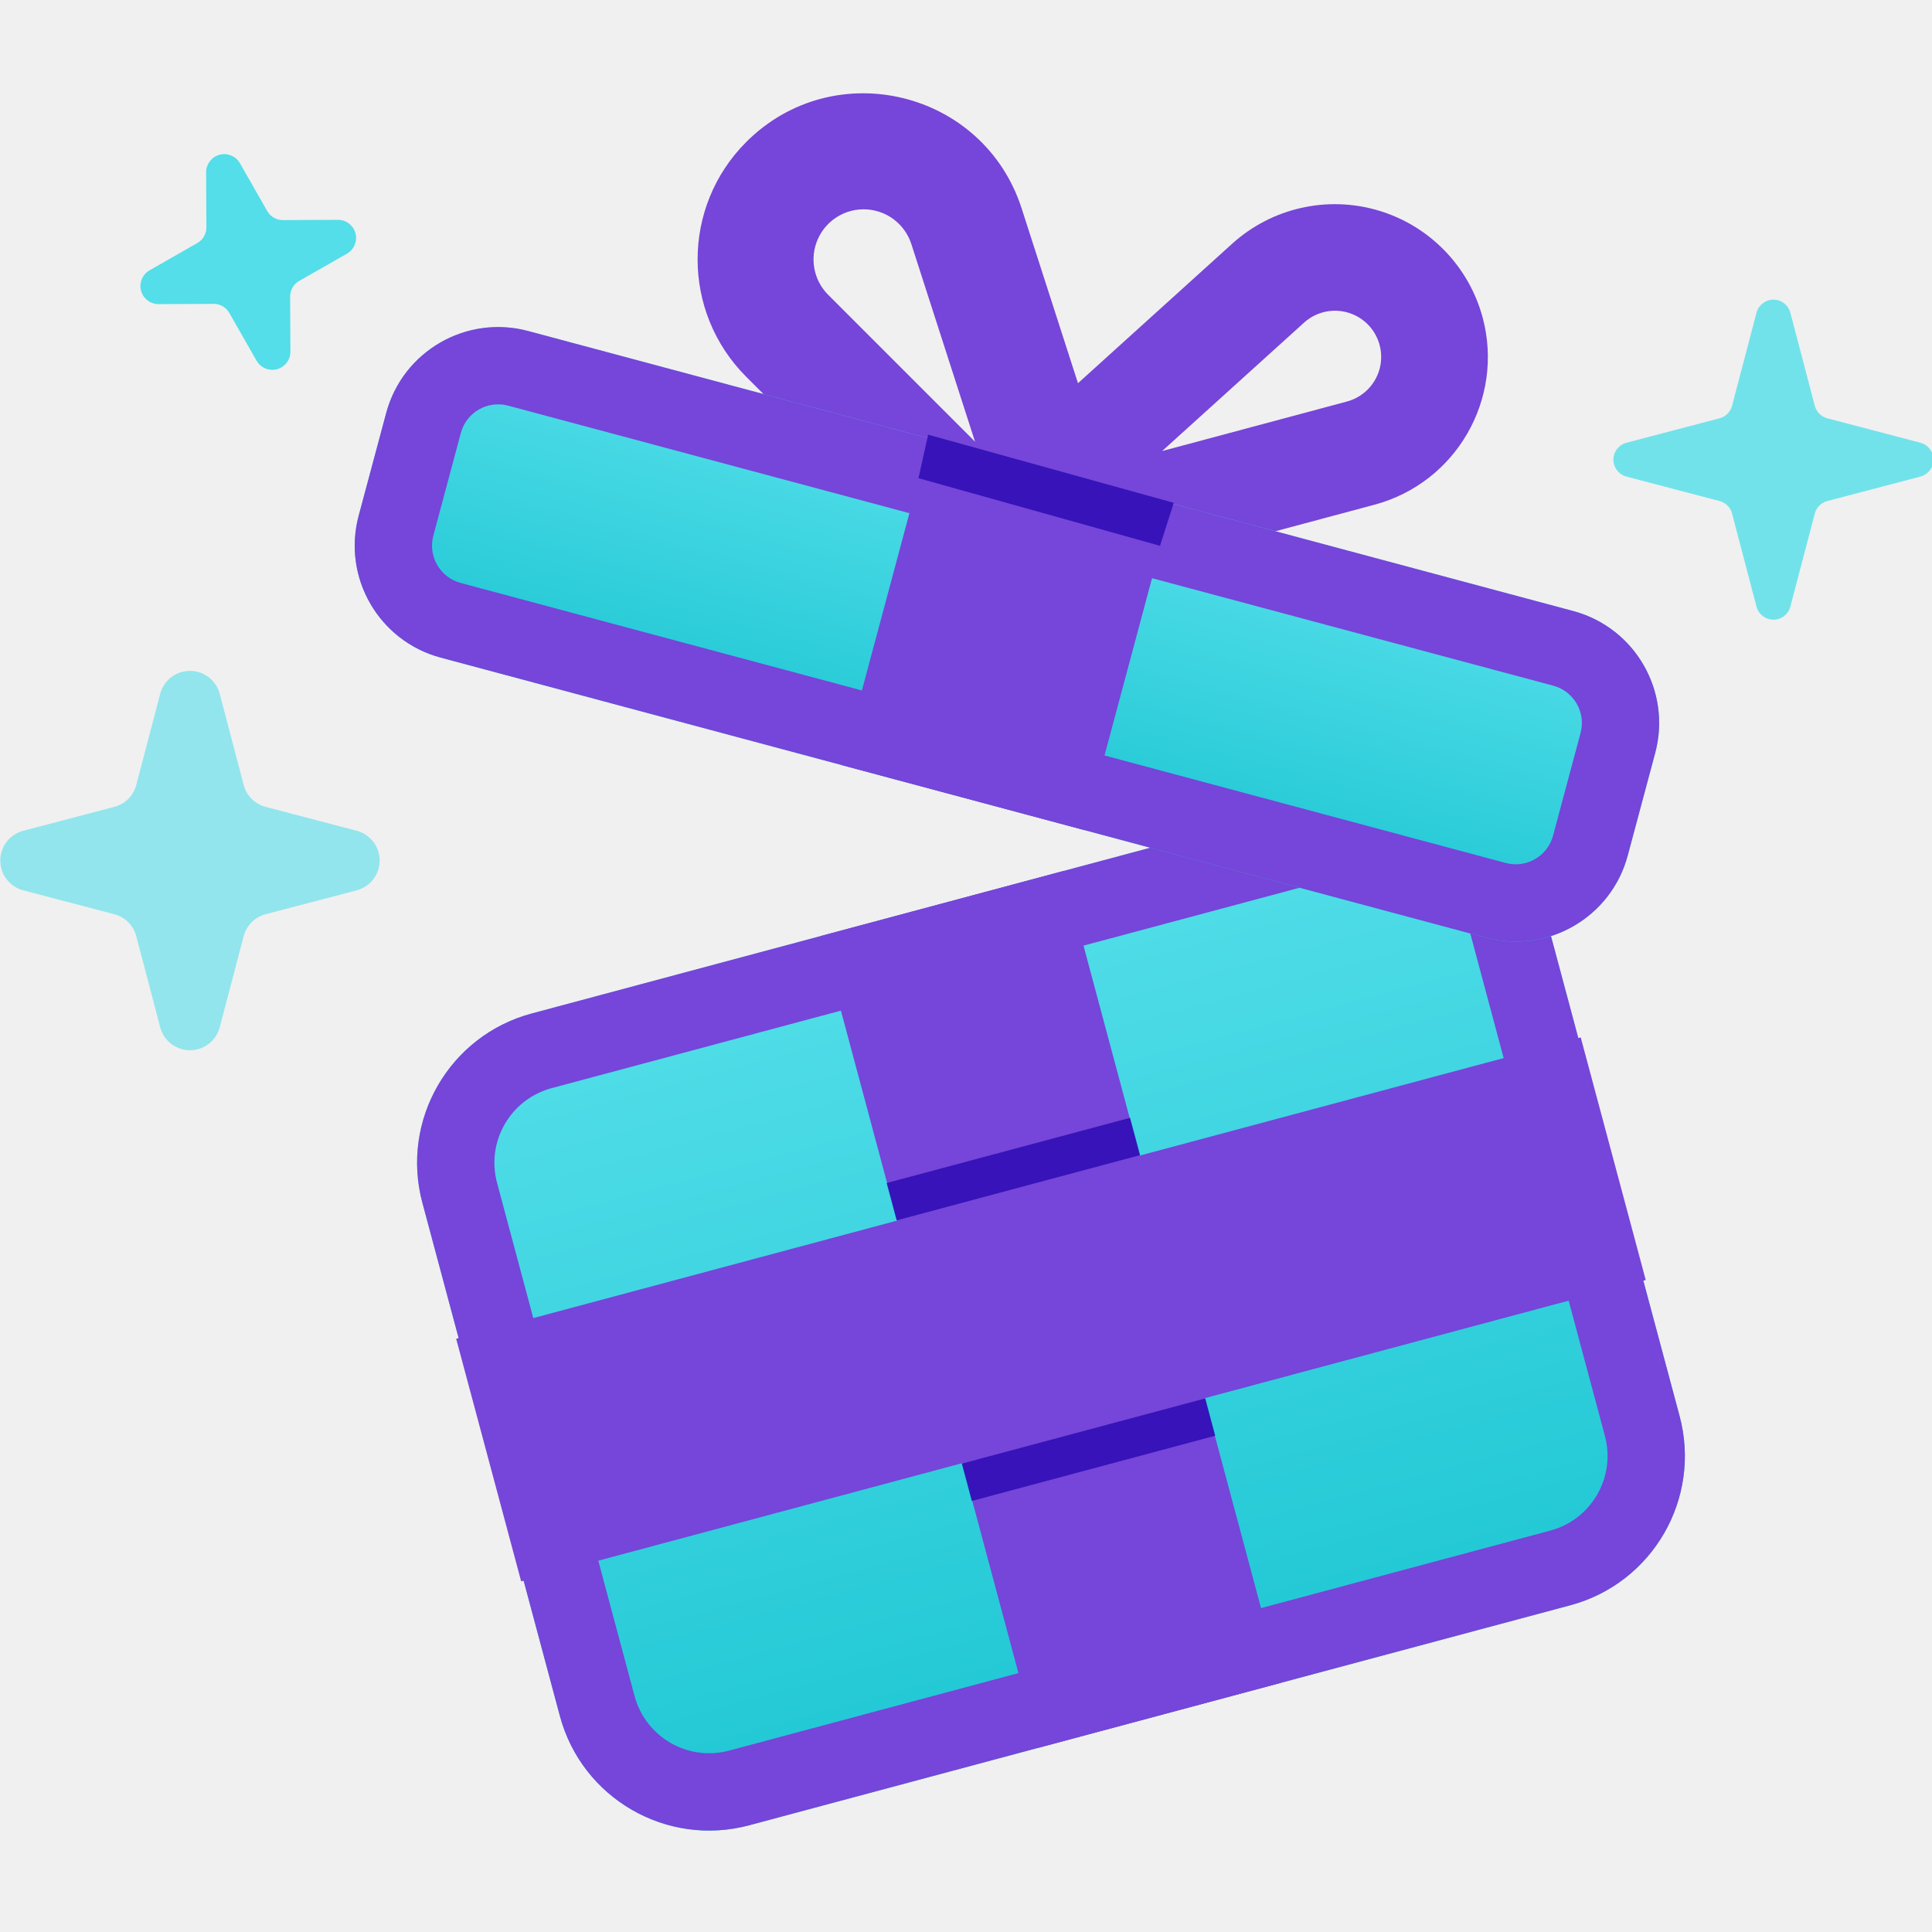
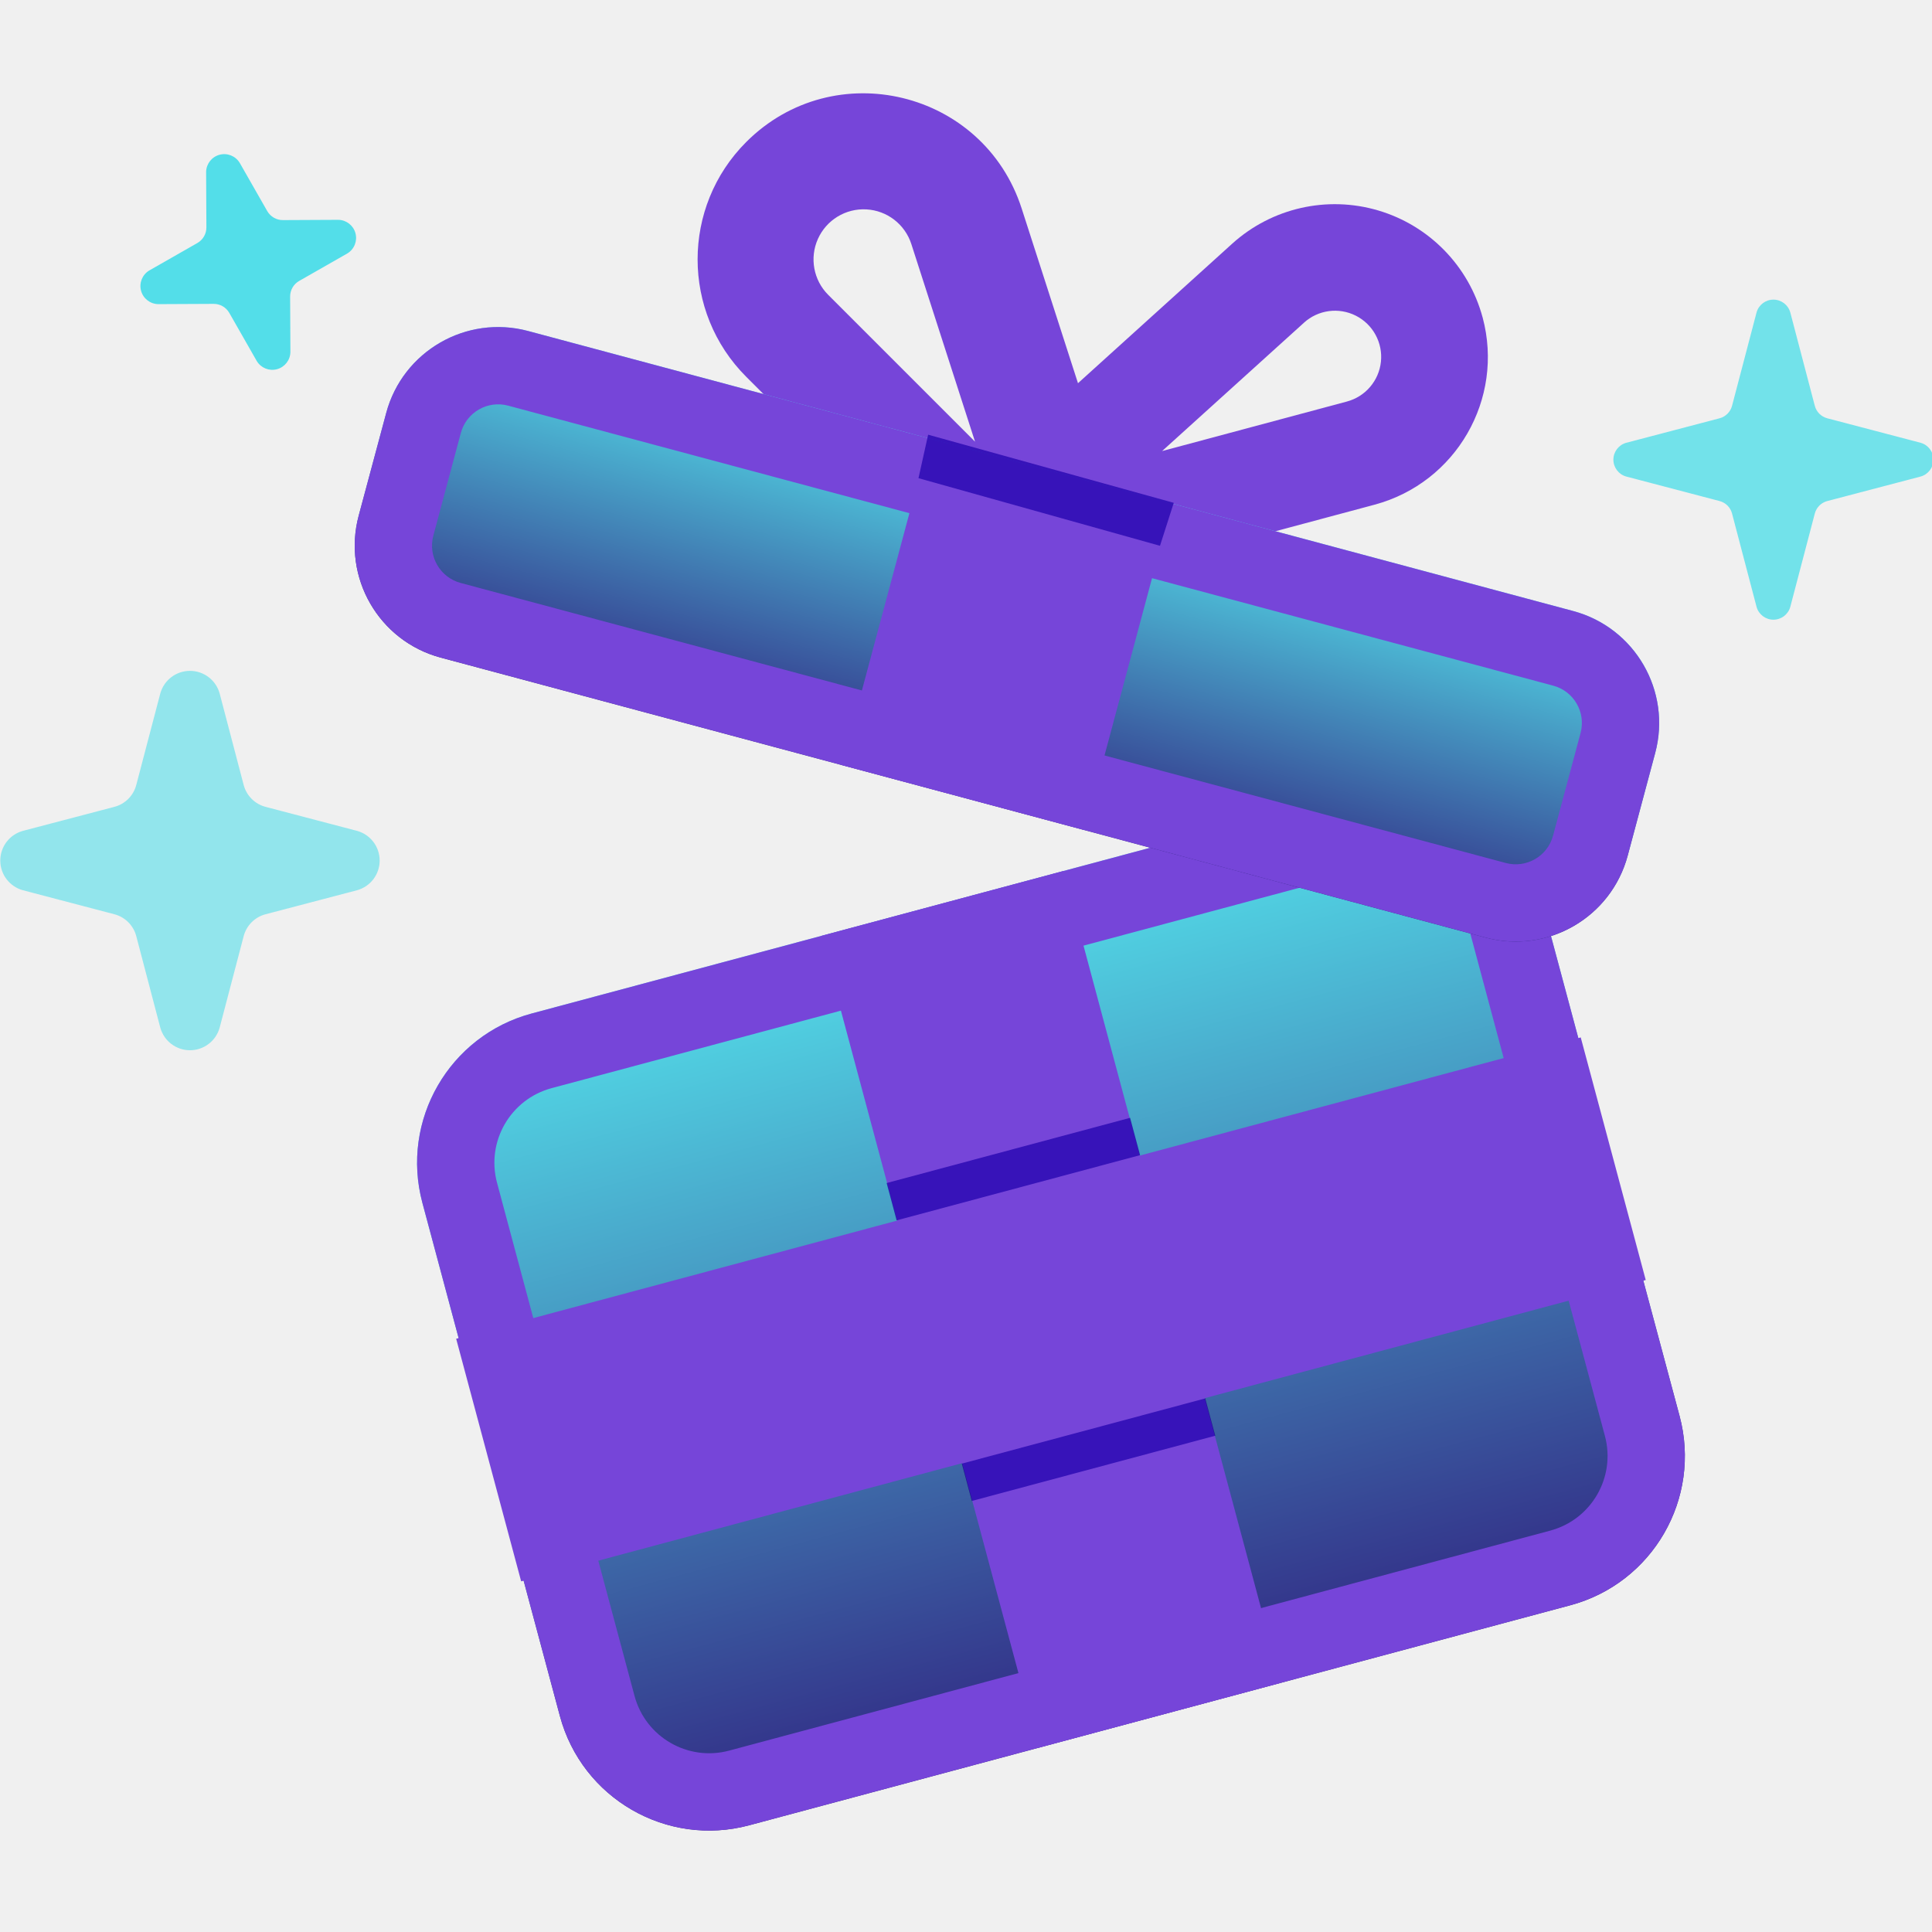
<svg xmlns="http://www.w3.org/2000/svg" width="64" height="64" fill="none">
  <style>.B{fill-rule:evenodd}.C{fill:#7645d9}</style>
  <g clip-path="url(#C)">
    <g class="B C">
      <path d="M43.194 10.691a1.53 1.53 0 1 1 1.421 2.611l-6.119 1.64 4.698-4.25zm5.919-.177a5.07 5.07 0 0 0-8.291-2.445l-9.802 8.868c-1.46 1.321-.158 3.712 1.744 3.203l12.768-3.421c2.702-.724 4.306-3.502 3.582-6.204z" />
      <path d="M30.189 8.084a1.66 1.66 0 1 0-2.754 1.683l4.864 4.864-2.11-6.547zm-5.469-3.38c2.908-2.908 7.862-1.712 9.124 2.202l4.403 13.66c.656 2.035-1.867 3.577-3.378 2.065L24.72 12.482a5.5 5.5 0 0 1 0-7.778z" />
    </g>
    <g fill="#53dee9">
      <path d="M7.276 34.043a1.02 1.02 0 0 1-1.966 0l-.796-3.032c-.093-.355-.37-.632-.725-.725l-3.032-.796a1.02 1.02 0 0 1 0-1.966l3.032-.796c.355-.093.632-.37.725-.725l.796-3.032a1.02 1.02 0 0 1 1.966 0l.796 3.032c.093.355.37.632.725.725l3.032.796a1.02 1.02 0 0 1 0 1.966l-3.032.796c-.355.093-.632.37-.725.725l-.796 3.032z" opacity=".6" />
      <path d="M9.62 11.664a.6.6 0 0 1-1.113.298l-.911-1.596c-.107-.187-.305-.302-.52-.3l-1.837.009a.6.6 0 0 1-.298-1.113l1.596-.911c.187-.107.302-.305.3-.52l-.009-1.838a.6.6 0 0 1 1.113-.298l.911 1.596c.107.187.305.302.52.3l1.837-.009a.6.6 0 0 1 .298 1.113l-1.596.911c-.187.107-.302.305-.3.52l.009 1.838z" />
      <path d="M53.871 15.786a.58.58 0 0 1 0-1.118l3.093-.812a.58.58 0 0 0 .412-.412l.812-3.093a.58.58 0 0 1 1.118 0l.812 3.093a.58.58 0 0 0 .412.412l3.093.812a.58.58 0 0 1 0 1.118l-3.093.812a.58.58 0 0 0-.412.412l-.812 3.093a.58.58 0 0 1-1.118 0l-.812-3.093c-.053-.202-.21-.359-.412-.412l-3.093-.812z" opacity=".8" />
    </g>
    <path fill="url(#A)" d="M51.083 29.906a5.12 5.12 0 0 0-6.271-3.62l-27.2 7.288a5.12 5.12 0 0 0-3.62 6.271l4.555 17a5.12 5.12 0 0 0 6.271 3.62l27.2-7.288a5.12 5.12 0 0 0 3.62-6.271l-4.555-17z" />
    <g class="C">
      <path d="M18.274 36.046l27.201-7.288a2.56 2.56 0 0 1 3.135 1.81l4.555 17a2.56 2.56 0 0 1-1.81 3.135l-27.2 7.288a2.56 2.56 0 0 1-3.135-1.81l-4.555-17a2.56 2.56 0 0 1 1.81-3.135zm26.538-9.761a5.12 5.12 0 0 1 6.271 3.62l4.555 17a5.12 5.12 0 0 1-3.62 6.271l-27.2 7.288a5.12 5.12 0 0 1-6.271-3.62l-4.555-17a5.12 5.12 0 0 1 3.62-6.271l27.2-7.288z" class="B" />
      <path d="M35.23 28.853l-8.036 2.153 7.206 26.891 8.036-2.153-7.206-26.891z" />
      <path d="M54.517 42.402l-2.153-8.036-37.253 9.982 2.153 8.036 37.253-9.982z" />
    </g>
    <g style="mix-blend-mode:multiply" class="B C">
      <path d="M39.926 46.324l-8.065 2.161.331 1.236 8.065-2.161-.331-1.236zm-10.224-5.898l8.065-2.161-.331-1.236-8.065 2.161.331 1.236z" />
    </g>
    <path fill="url(#B)" d="M54.831 24.945a3.84 3.84 0 0 0-2.715-4.703l-34.619-9.276a3.84 3.84 0 0 0-4.703 2.715l-.911 3.4a3.84 3.84 0 0 0 2.715 4.703l34.619 9.276a3.84 3.84 0 0 0 4.703-2.715l.911-3.4z" />
    <g class="C">
      <path d="M16.834 13.438l34.619 9.276a1.28 1.28 0 0 1 .905 1.568l-.911 3.4a1.28 1.28 0 0 1-1.568.905L15.26 19.311a1.28 1.28 0 0 1-.905-1.568l.911-3.4a1.28 1.28 0 0 1 1.568-.905zm35.281 6.803a3.84 3.84 0 0 1 2.715 4.703l-.911 3.4a3.84 3.84 0 0 1-4.703 2.715l-34.619-9.276a3.84 3.84 0 0 1-2.715-4.703l.911-3.4a3.84 3.84 0 0 1 4.703-2.715l34.619 9.276z" class="B" />
      <path d="M38.824 16.68l-8.036-2.153-2.899 10.818 8.037 2.153 2.899-10.818z" />
    </g>
    <g style="mix-blend-mode:multiply" class="B C">
      <path d="M38.426 18.08l-8-2.24.32-1.44 8.136 2.257-.456 1.423z" />
    </g>
  </g>
  <defs>
    <linearGradient id="A" x1="31.212" x2="38.417" y1="29.929" y2="56.821" gradientUnits="userSpaceOnUse">
      <stop stop-color="#53dee9" />
-       <stop offset="1" stop-color="#1fc7d4" />
+       <stop offset="1" stop-color="#312783" />
    </linearGradient>
    <linearGradient id="B" x1="34.806" x2="31.907" y1="15.604" y2="26.422" gradientUnits="userSpaceOnUse">
      <stop stop-color="#53dee9" />
-       <stop offset="1" stop-color="#1fc7d4" />
+       <stop offset="1" stop-color="#312783" />
    </linearGradient>
    <clipPath id="C">
      <path fill="#fff" d="M0 0h64v64H0z" />
    </clipPath>
  </defs>
</svg>
